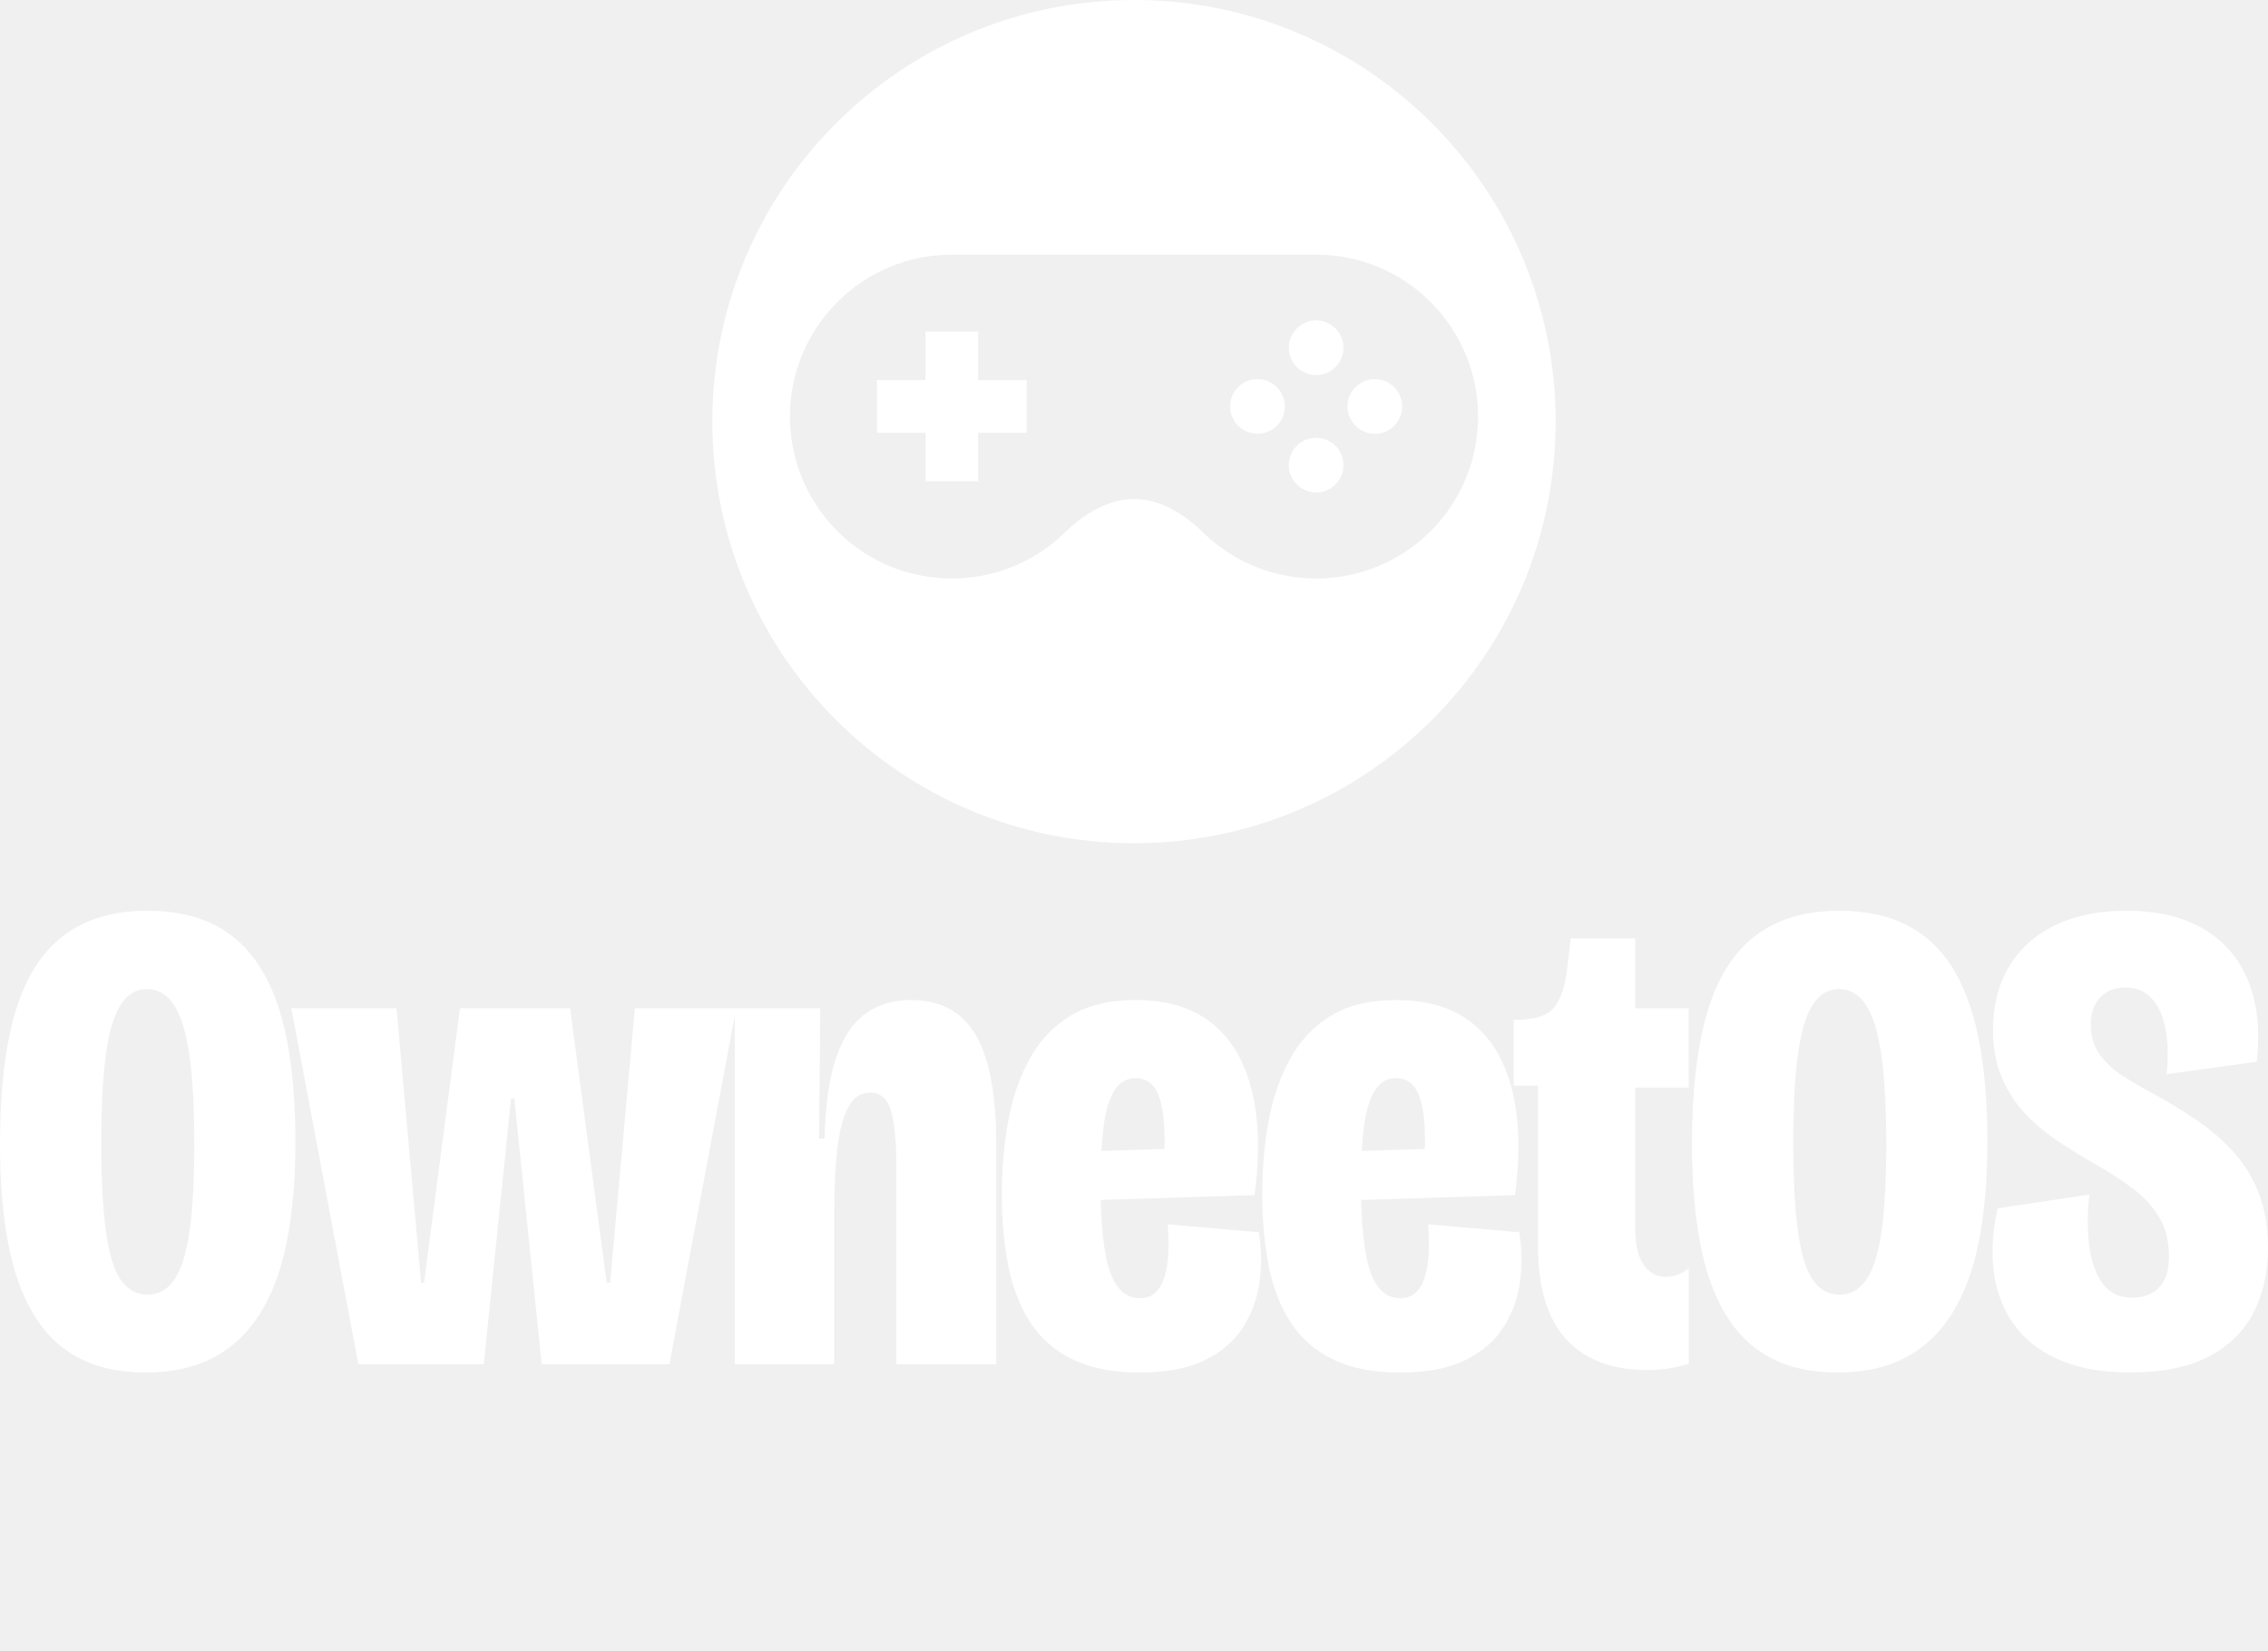
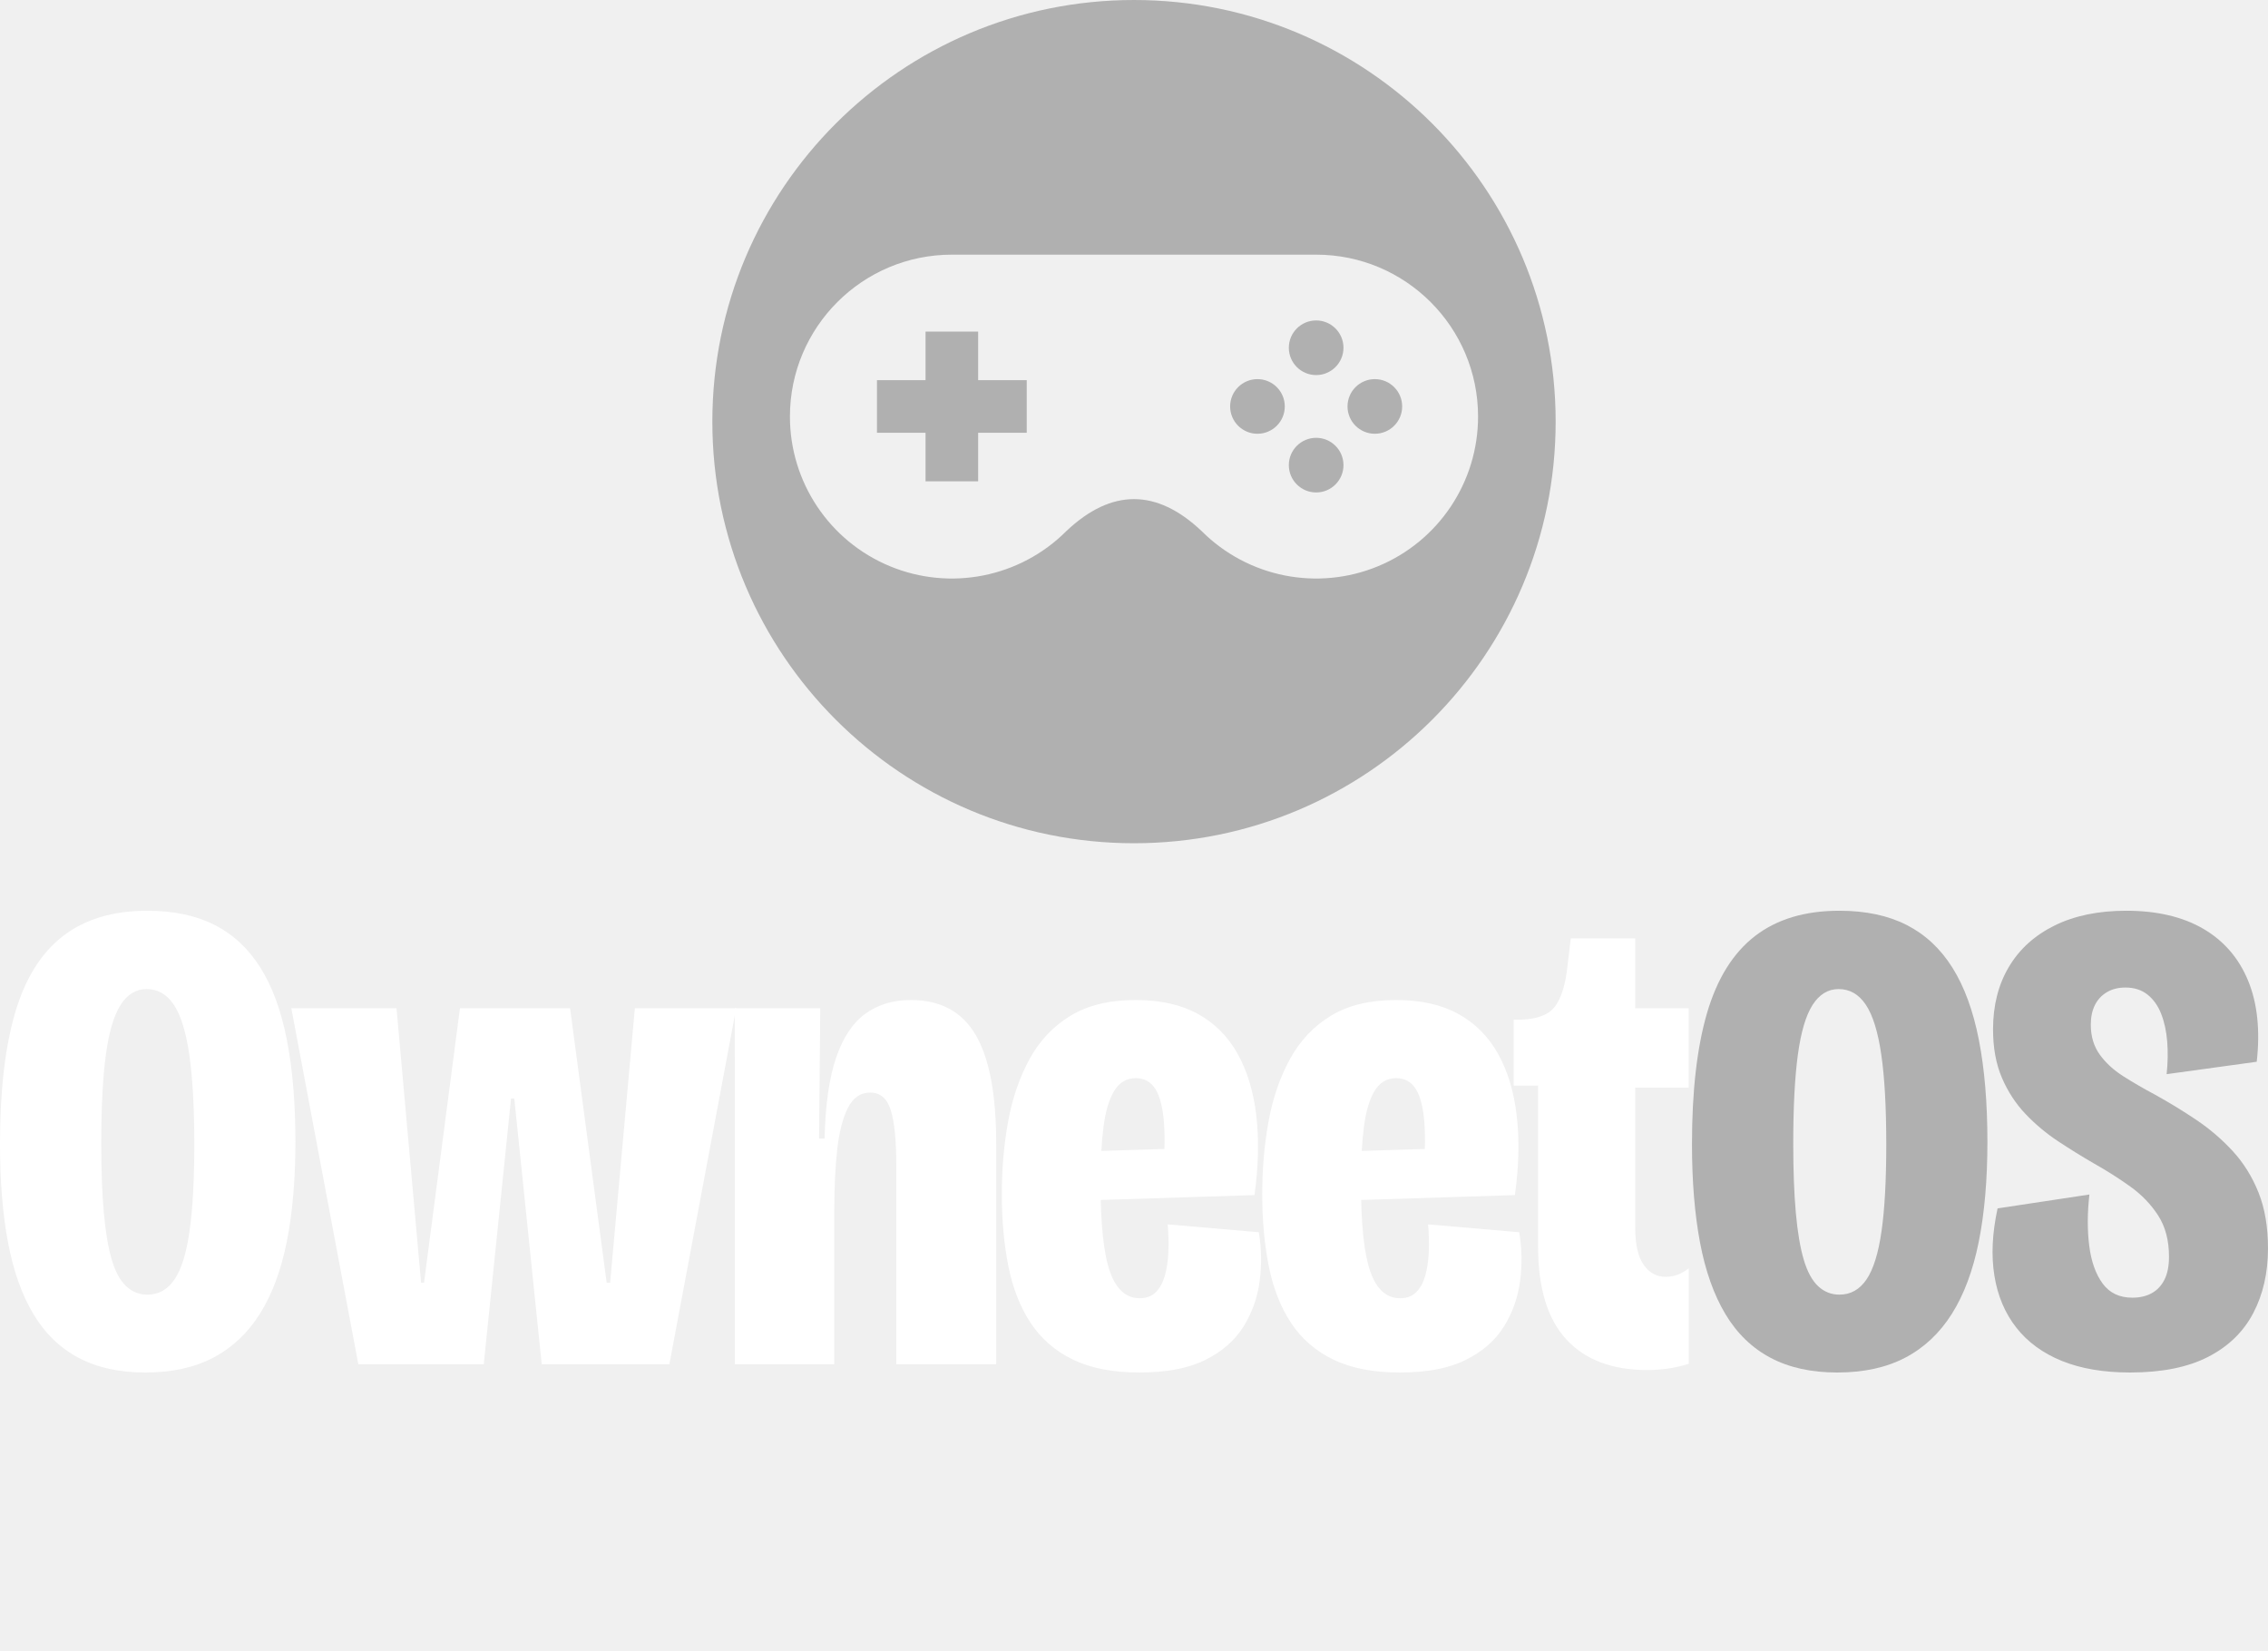
<svg xmlns="http://www.w3.org/2000/svg" viewBox="0 0 3361.8 2447.2">
  <g transform="translate(1055.9 0) scale(12.5)">
-     <path fill="#FFFFFF" fill-rule="evenodd" d="M0,50a50,50 0 1,0 100,0a50,50 0 1,0 -100,0ZM28.40,30.20L71.60,30.20A19.20,19.20 0 0,1 90.80,49.40L90.80,49.40A19.20,19.20 0 0,1 58.02,62.98Q50.00,55.40 41.98,62.98A19.20,19.20 0 0,1 9.20,49.40L9.20,49.40A19.20,19.20 0 0,1 28.40,30.20Z" />
-     <path fill="#FFFFFF" d="M25.28,39.32L31.52,39.32L31.52,45.08L37.28,45.08L37.28,51.32L31.52,51.32L31.52,57.08L25.28,57.08L25.28,51.32L19.52,51.32L19.52,45.08L25.28,45.08ZM68.36,41.24a3.24,3.24 0 1,0 6.48,0a3.24,3.24 0 1,0 -6.48,0ZM75.32,48.20a3.24,3.24 0 1,0 6.48,0a3.24,3.24 0 1,0 -6.48,0ZM68.36,55.16a3.24,3.24 0 1,0 6.48,0a3.24,3.24 0 1,0 -6.48,0ZM61.40,48.20a3.24,3.24 0 1,0 6.48,0a3.24,3.24 0 1,0 -6.48,0Z" />
+     <path fill="#B0B0B0" fill-rule="evenodd" d="M0,50a50,50 0 1,0 100,0a50,50 0 1,0 -100,0ZM28.40,30.20L71.60,30.20A19.20,19.20 0 0,1 90.80,49.40L90.80,49.40A19.20,19.20 0 0,1 58.02,62.98Q50.00,55.40 41.98,62.98A19.20,19.20 0 0,1 9.20,49.40L9.20,49.40A19.20,19.20 0 0,1 28.40,30.20Z" />
+     <path fill="#B0B0B0" d="M25.28,39.32L31.52,39.32L31.52,45.08L37.28,45.08L37.28,51.32L31.52,51.32L31.52,57.08L25.28,57.08L25.28,51.32L19.52,51.32L19.52,45.08L25.28,45.08ZM68.36,41.24a3.24,3.24 0 1,0 6.48,0a3.24,3.24 0 1,0 -6.48,0ZM75.32,48.20a3.24,3.24 0 1,0 6.48,0a3.24,3.24 0 1,0 -6.48,0ZM68.36,55.16a3.24,3.24 0 1,0 6.48,0a3.24,3.24 0 1,0 -6.48,0ZM61.40,48.20a3.24,3.24 0 1,0 6.48,0a3.24,3.24 0 1,0 -6.48,0Z" />
  </g>
  <g transform="translate(-19.6 2022.3)">
    <path fill="#FFFFFF" d="M234.836 12.267Q177.269 12.267 136.085 -9.516Q94.901 -31.3 69.159 -74.275Q43.417 -117.249 31.5 -180.45Q19.583 -243.65 19.583 -326.317Q19.583 -444.517 41.959 -520.834Q64.334 -597.15 112.951 -634.7Q161.569 -672.25 238.036 -672.25Q296.219 -672.25 337.628 -651.217Q379.037 -630.184 405.571 -587.95Q432.104 -545.717 444.796 -481.009Q457.488 -416.3 457.488 -329.817Q457.488 -245.417 444.655 -181.466Q431.821 -117.516 404.737 -74.616Q377.653 -31.716 335.67 -9.725Q293.686 12.267 234.836 12.267ZM238.169 -103.168Q262.919 -103.168 278.211 -125.601Q293.503 -148.034 300.536 -197.117Q307.569 -246.2 307.569 -325.883Q307.569 -408.232 300.186 -458.974Q292.803 -509.715 277.244 -532.924Q261.686 -556.132 236.986 -556.132Q213.452 -556.132 198.436 -532.782Q183.419 -509.432 176.552 -458.982Q169.685 -408.532 169.685 -326.883Q169.685 -267 173.527 -224.359Q177.369 -181.718 185.219 -155.076Q193.069 -128.435 206.461 -115.801Q219.852 -103.168 238.169 -103.168Z" />
    <path fill="#FFFFFF" d="M550.751 0.0 451.433 -527.7H607.352L643.769 -120.735H648.119L701.368 -527.7H864.604L918.837 -120.735H923.97L960.637 -527.7H1110.822L1011.805 0.0H822.586L781.936 -393.848H777.103L736.653 0.0Z" />
    <path fill="#FFFFFF" d="M1108.933 0.0V-312.651L1108.7 -527.7H1235.451L1233.685 -334.5H1241.852Q1243.585 -409.467 1258.943 -454.4Q1274.302 -499.333 1302.31 -519.617Q1330.319 -539.9 1369.803 -539.9Q1435.32 -539.9 1465.779 -488.25Q1496.237 -436.6 1496.237 -326.883V0.0H1348.202V-292.399Q1348.202 -350.132 1340.027 -376.424Q1331.852 -402.715 1309.468 -402.715Q1288.085 -402.715 1276.527 -380.124Q1264.969 -357.532 1260.602 -318.375Q1256.235 -279.217 1256.235 -228.467V0.0Z" />
    <path fill="#FFFFFF" d="M1708.669 12.25Q1649.351 12.25 1609.993 -6.858Q1570.634 -25.967 1547.4 -61.075Q1524.167 -96.184 1514.375 -144.9Q1504.583 -193.617 1504.583 -252.117Q1504.583 -308.717 1513.958 -360.075Q1523.334 -411.433 1545.584 -452.242Q1567.834 -493.05 1606.176 -516.475Q1644.518 -539.9 1703.119 -539.9Q1757.919 -539.9 1795.328 -519.217Q1832.737 -498.533 1854.179 -460.042Q1875.621 -421.55 1881.821 -368.383Q1888.021 -315.216 1879.104 -250.749L1601.068 -241.932V-314.617L1758.269 -319.5L1742.302 -270.15Q1747.469 -323.166 1744.985 -357.199Q1742.502 -391.232 1732.41 -407.666Q1722.319 -424.099 1703.119 -424.099Q1682.619 -424.099 1671.202 -405.291Q1659.785 -386.482 1655.327 -352.108Q1650.869 -317.733 1650.869 -270.2Q1650.869 -176.751 1664.827 -137.293Q1678.785 -97.835 1708.852 -97.835Q1723.902 -97.835 1732.852 -106.826Q1741.802 -115.818 1746.161 -131.026Q1750.519 -146.234 1751.427 -166.017Q1752.336 -185.8 1750.386 -207.3L1885.504 -195.667Q1891.571 -159.767 1886.721 -123.009Q1881.871 -86.25 1862.579 -55.5Q1843.287 -24.75 1805.887 -6.25Q1768.486 12.25 1708.669 12.25Z" />
    <path fill="#FFFFFF" d="M2094.669 12.25Q2035.351 12.25 1995.993 -6.858Q1956.634 -25.967 1933.4 -61.075Q1910.167 -96.184 1900.375 -144.9Q1890.583 -193.617 1890.583 -252.117Q1890.583 -308.717 1899.958 -360.075Q1909.334 -411.433 1931.584 -452.242Q1953.834 -493.05 1992.176 -516.475Q2030.518 -539.9 2089.119 -539.9Q2143.919 -539.9 2181.328 -519.217Q2218.737 -498.533 2240.179 -460.042Q2261.621 -421.55 2267.821 -368.383Q2274.021 -315.216 2265.104 -250.749L1987.068 -241.932V-314.617L2144.269 -319.5L2128.302 -270.15Q2133.469 -323.166 2130.985 -357.199Q2128.502 -391.232 2118.41 -407.666Q2108.319 -424.099 2089.119 -424.099Q2068.619 -424.099 2057.202 -405.291Q2045.785 -386.482 2041.327 -352.108Q2036.869 -317.733 2036.869 -270.2Q2036.869 -176.751 2050.827 -137.293Q2064.785 -97.835 2094.852 -97.835Q2109.902 -97.835 2118.852 -106.826Q2127.802 -115.818 2132.161 -131.026Q2136.519 -146.234 2137.427 -166.017Q2138.336 -185.8 2136.386 -207.3L2271.504 -195.667Q2277.571 -159.767 2272.721 -123.009Q2267.871 -86.25 2248.579 -55.5Q2229.287 -24.75 2191.887 -6.25Q2154.486 12.25 2094.669 12.25Z" />
    <path fill="#FFFFFF" d="M2461.102 8.6Q2383.418 8.6 2341.434 -36.692Q2299.45 -81.984 2299.45 -174.785V-412.999H2263.283V-510.816H2275Q2311.7 -512.283 2325.192 -531.25Q2338.684 -550.217 2342.868 -589.035L2347.917 -631.25H2443.452V-527.7H2522.703V-410.065H2443.452V-202.535Q2443.452 -165.302 2455.91 -147.435Q2468.369 -129.568 2488.686 -129.568Q2497.769 -129.568 2506.328 -132.735Q2514.886 -135.902 2522.769 -142.202V-0.583Q2506.536 4.383 2491.427 6.492Q2476.319 8.6 2461.102 8.6Z" />
-     <path fill="#FFFFFF" d="M2742.836 12.267Q2685.269 12.267 2644.085 -9.516Q2602.901 -31.3 2577.159 -74.275Q2551.417 -117.249 2539.5 -180.45Q2527.583 -243.65 2527.583 -326.317Q2527.583 -444.517 2549.959 -520.834Q2572.334 -597.15 2620.951 -634.7Q2669.569 -672.25 2746.036 -672.25Q2804.219 -672.25 2845.628 -651.217Q2887.037 -630.184 2913.571 -587.95Q2940.104 -545.717 2952.796 -481.009Q2965.488 -416.3 2965.488 -329.817Q2965.488 -245.417 2952.655 -181.466Q2939.821 -117.516 2912.737 -74.616Q2885.653 -31.716 2843.67 -9.725Q2801.686 12.267 2742.836 12.267ZM2746.169 -103.168Q2770.919 -103.168 2786.211 -125.601Q2801.503 -148.034 2808.536 -197.117Q2815.569 -246.2 2815.569 -325.883Q2815.569 -408.232 2808.186 -458.974Q2800.803 -509.715 2785.244 -532.924Q2769.686 -556.132 2744.986 -556.132Q2721.452 -556.132 2706.436 -532.782Q2691.419 -509.432 2684.552 -458.982Q2677.685 -408.532 2677.685 -326.883Q2677.685 -267 2681.527 -224.359Q2685.369 -181.718 2693.219 -155.076Q2701.069 -128.435 2714.461 -115.801Q2727.852 -103.168 2746.169 -103.168Z" />
-     <path fill="#FFFFFF" d="M3177.052 12.25Q3118.218 12.25 3075.935 -4.875Q3033.651 -22 3008.367 -54.216Q2983.084 -86.433 2975.842 -131.183Q2968.6 -175.933 2980.566 -231.016L3116.685 -251.6Q3112.002 -210.567 3116.419 -175.642Q3120.836 -140.718 3136.244 -119.685Q3151.652 -98.651 3180.302 -98.651Q3197.119 -98.651 3209.269 -105.451Q3221.419 -112.251 3228.036 -125.609Q3234.652 -138.967 3234.652 -159.35Q3234.652 -195.466 3218.677 -220.324Q3202.702 -245.183 3177.227 -263.424Q3151.752 -281.666 3123.702 -297.432Q3097.368 -312.649 3070.71 -330.241Q3044.051 -347.832 3022.159 -370.791Q3000.267 -393.749 2987.05 -424.466Q2973.833 -455.182 2973.833 -496.449Q2973.833 -549.466 2997.309 -589.008Q3020.784 -628.55 3065.184 -650.4Q3109.585 -672.25 3171.169 -672.25Q3239.552 -672.25 3285.361 -645.558Q3331.17 -618.867 3351.862 -568.708Q3372.554 -518.55 3364.688 -448.383L3231.152 -429.999Q3233.819 -455.149 3232.002 -478.158Q3230.186 -501.166 3223.119 -519.266Q3216.052 -537.366 3202.852 -547.89Q3189.652 -558.415 3170.102 -558.415Q3154.185 -558.415 3142.569 -551.515Q3130.952 -544.615 3124.844 -532.441Q3118.735 -520.266 3118.735 -503.316Q3118.735 -477.55 3131.877 -459.192Q3145.019 -440.834 3166.86 -426.934Q3188.702 -413.034 3213.469 -399.851Q3245.286 -382.301 3275.153 -362.209Q3305.02 -342.117 3329.112 -315.951Q3353.204 -289.784 3367.296 -254.634Q3381.388 -219.484 3381.388 -171.767Q3381.388 -117.3 3359.437 -75.6Q3337.487 -33.9 3292.445 -10.825Q3247.403 12.25 3177.052 12.25Z" />
+     <path fill="#B0B0B0" d="M2742.836 12.267Q2685.269 12.267 2644.085 -9.516Q2602.901 -31.3 2577.159 -74.275Q2551.417 -117.249 2539.5 -180.45Q2527.583 -243.65 2527.583 -326.317Q2527.583 -444.517 2549.959 -520.834Q2572.334 -597.15 2620.951 -634.7Q2669.569 -672.25 2746.036 -672.25Q2804.219 -672.25 2845.628 -651.217Q2887.037 -630.184 2913.571 -587.95Q2940.104 -545.717 2952.796 -481.009Q2965.488 -416.3 2965.488 -329.817Q2965.488 -245.417 2952.655 -181.466Q2939.821 -117.516 2912.737 -74.616Q2885.653 -31.716 2843.67 -9.725Q2801.686 12.267 2742.836 12.267ZM2746.169 -103.168Q2770.919 -103.168 2786.211 -125.601Q2801.503 -148.034 2808.536 -197.117Q2815.569 -246.2 2815.569 -325.883Q2815.569 -408.232 2808.186 -458.974Q2800.803 -509.715 2785.244 -532.924Q2769.686 -556.132 2744.986 -556.132Q2721.452 -556.132 2706.436 -532.782Q2691.419 -509.432 2684.552 -458.982Q2677.685 -408.532 2677.685 -326.883Q2677.685 -267 2681.527 -224.359Q2685.369 -181.718 2693.219 -155.076Q2701.069 -128.435 2714.461 -115.801Q2727.852 -103.168 2746.169 -103.168Z" />
+     <path fill="#B0B0B0" d="M3177.052 12.25Q3118.218 12.25 3075.935 -4.875Q3033.651 -22 3008.367 -54.216Q2983.084 -86.433 2975.842 -131.183Q2968.6 -175.933 2980.566 -231.016L3116.685 -251.6Q3112.002 -210.567 3116.419 -175.642Q3120.836 -140.718 3136.244 -119.685Q3151.652 -98.651 3180.302 -98.651Q3197.119 -98.651 3209.269 -105.451Q3221.419 -112.251 3228.036 -125.609Q3234.652 -138.967 3234.652 -159.35Q3234.652 -195.466 3218.677 -220.324Q3202.702 -245.183 3177.227 -263.424Q3151.752 -281.666 3123.702 -297.432Q3097.368 -312.649 3070.71 -330.241Q3044.051 -347.832 3022.159 -370.791Q3000.267 -393.749 2987.05 -424.466Q2973.833 -455.182 2973.833 -496.449Q2973.833 -549.466 2997.309 -589.008Q3020.784 -628.55 3065.184 -650.4Q3109.585 -672.25 3171.169 -672.25Q3239.552 -672.25 3285.361 -645.558Q3331.17 -618.867 3351.862 -568.708Q3372.554 -518.55 3364.688 -448.383L3231.152 -429.999Q3233.819 -455.149 3232.002 -478.158Q3230.186 -501.166 3223.119 -519.266Q3216.052 -537.366 3202.852 -547.89Q3189.652 -558.415 3170.102 -558.415Q3154.185 -558.415 3142.569 -551.515Q3130.952 -544.615 3124.844 -532.441Q3118.735 -520.266 3118.735 -503.316Q3118.735 -477.55 3131.877 -459.192Q3145.019 -440.834 3166.86 -426.934Q3188.702 -413.034 3213.469 -399.851Q3245.286 -382.301 3275.153 -362.209Q3305.02 -342.117 3329.112 -315.951Q3353.204 -289.784 3367.296 -254.634Q3381.388 -219.484 3381.388 -171.767Q3381.388 -117.3 3359.437 -75.6Q3337.487 -33.9 3292.445 -10.825Q3247.403 12.25 3177.052 12.25Z" />
  </g>
</svg>
